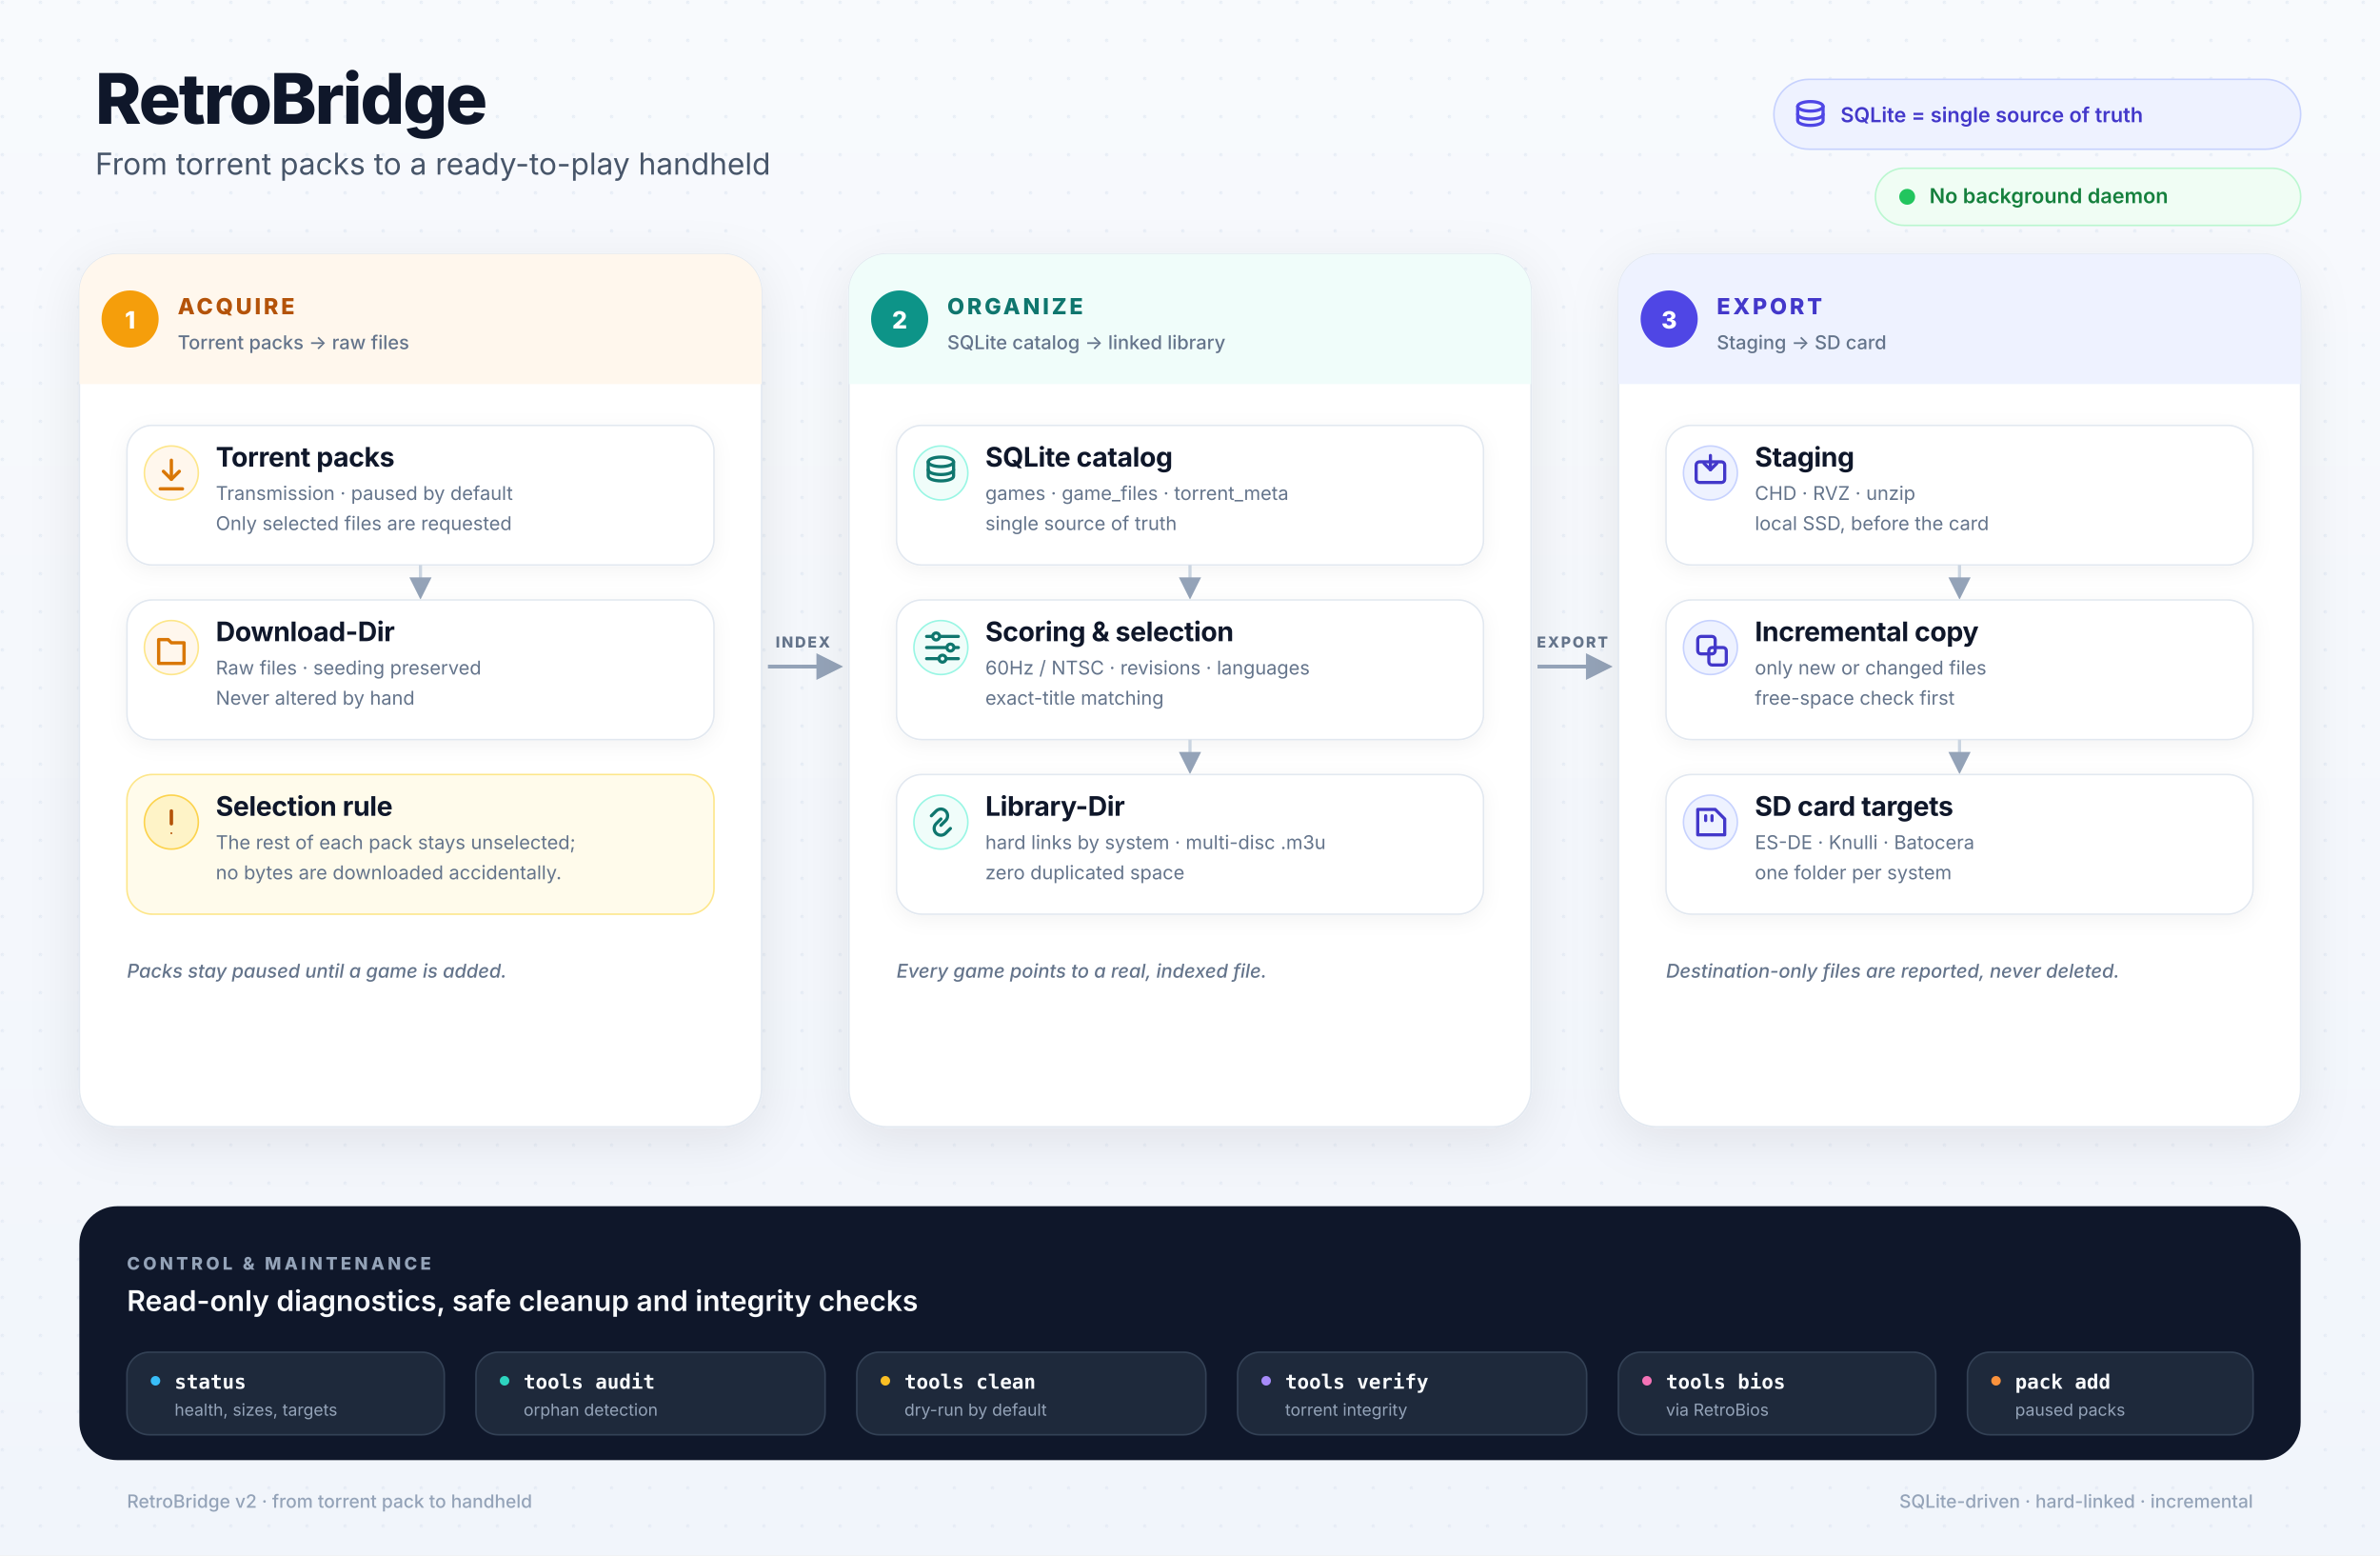
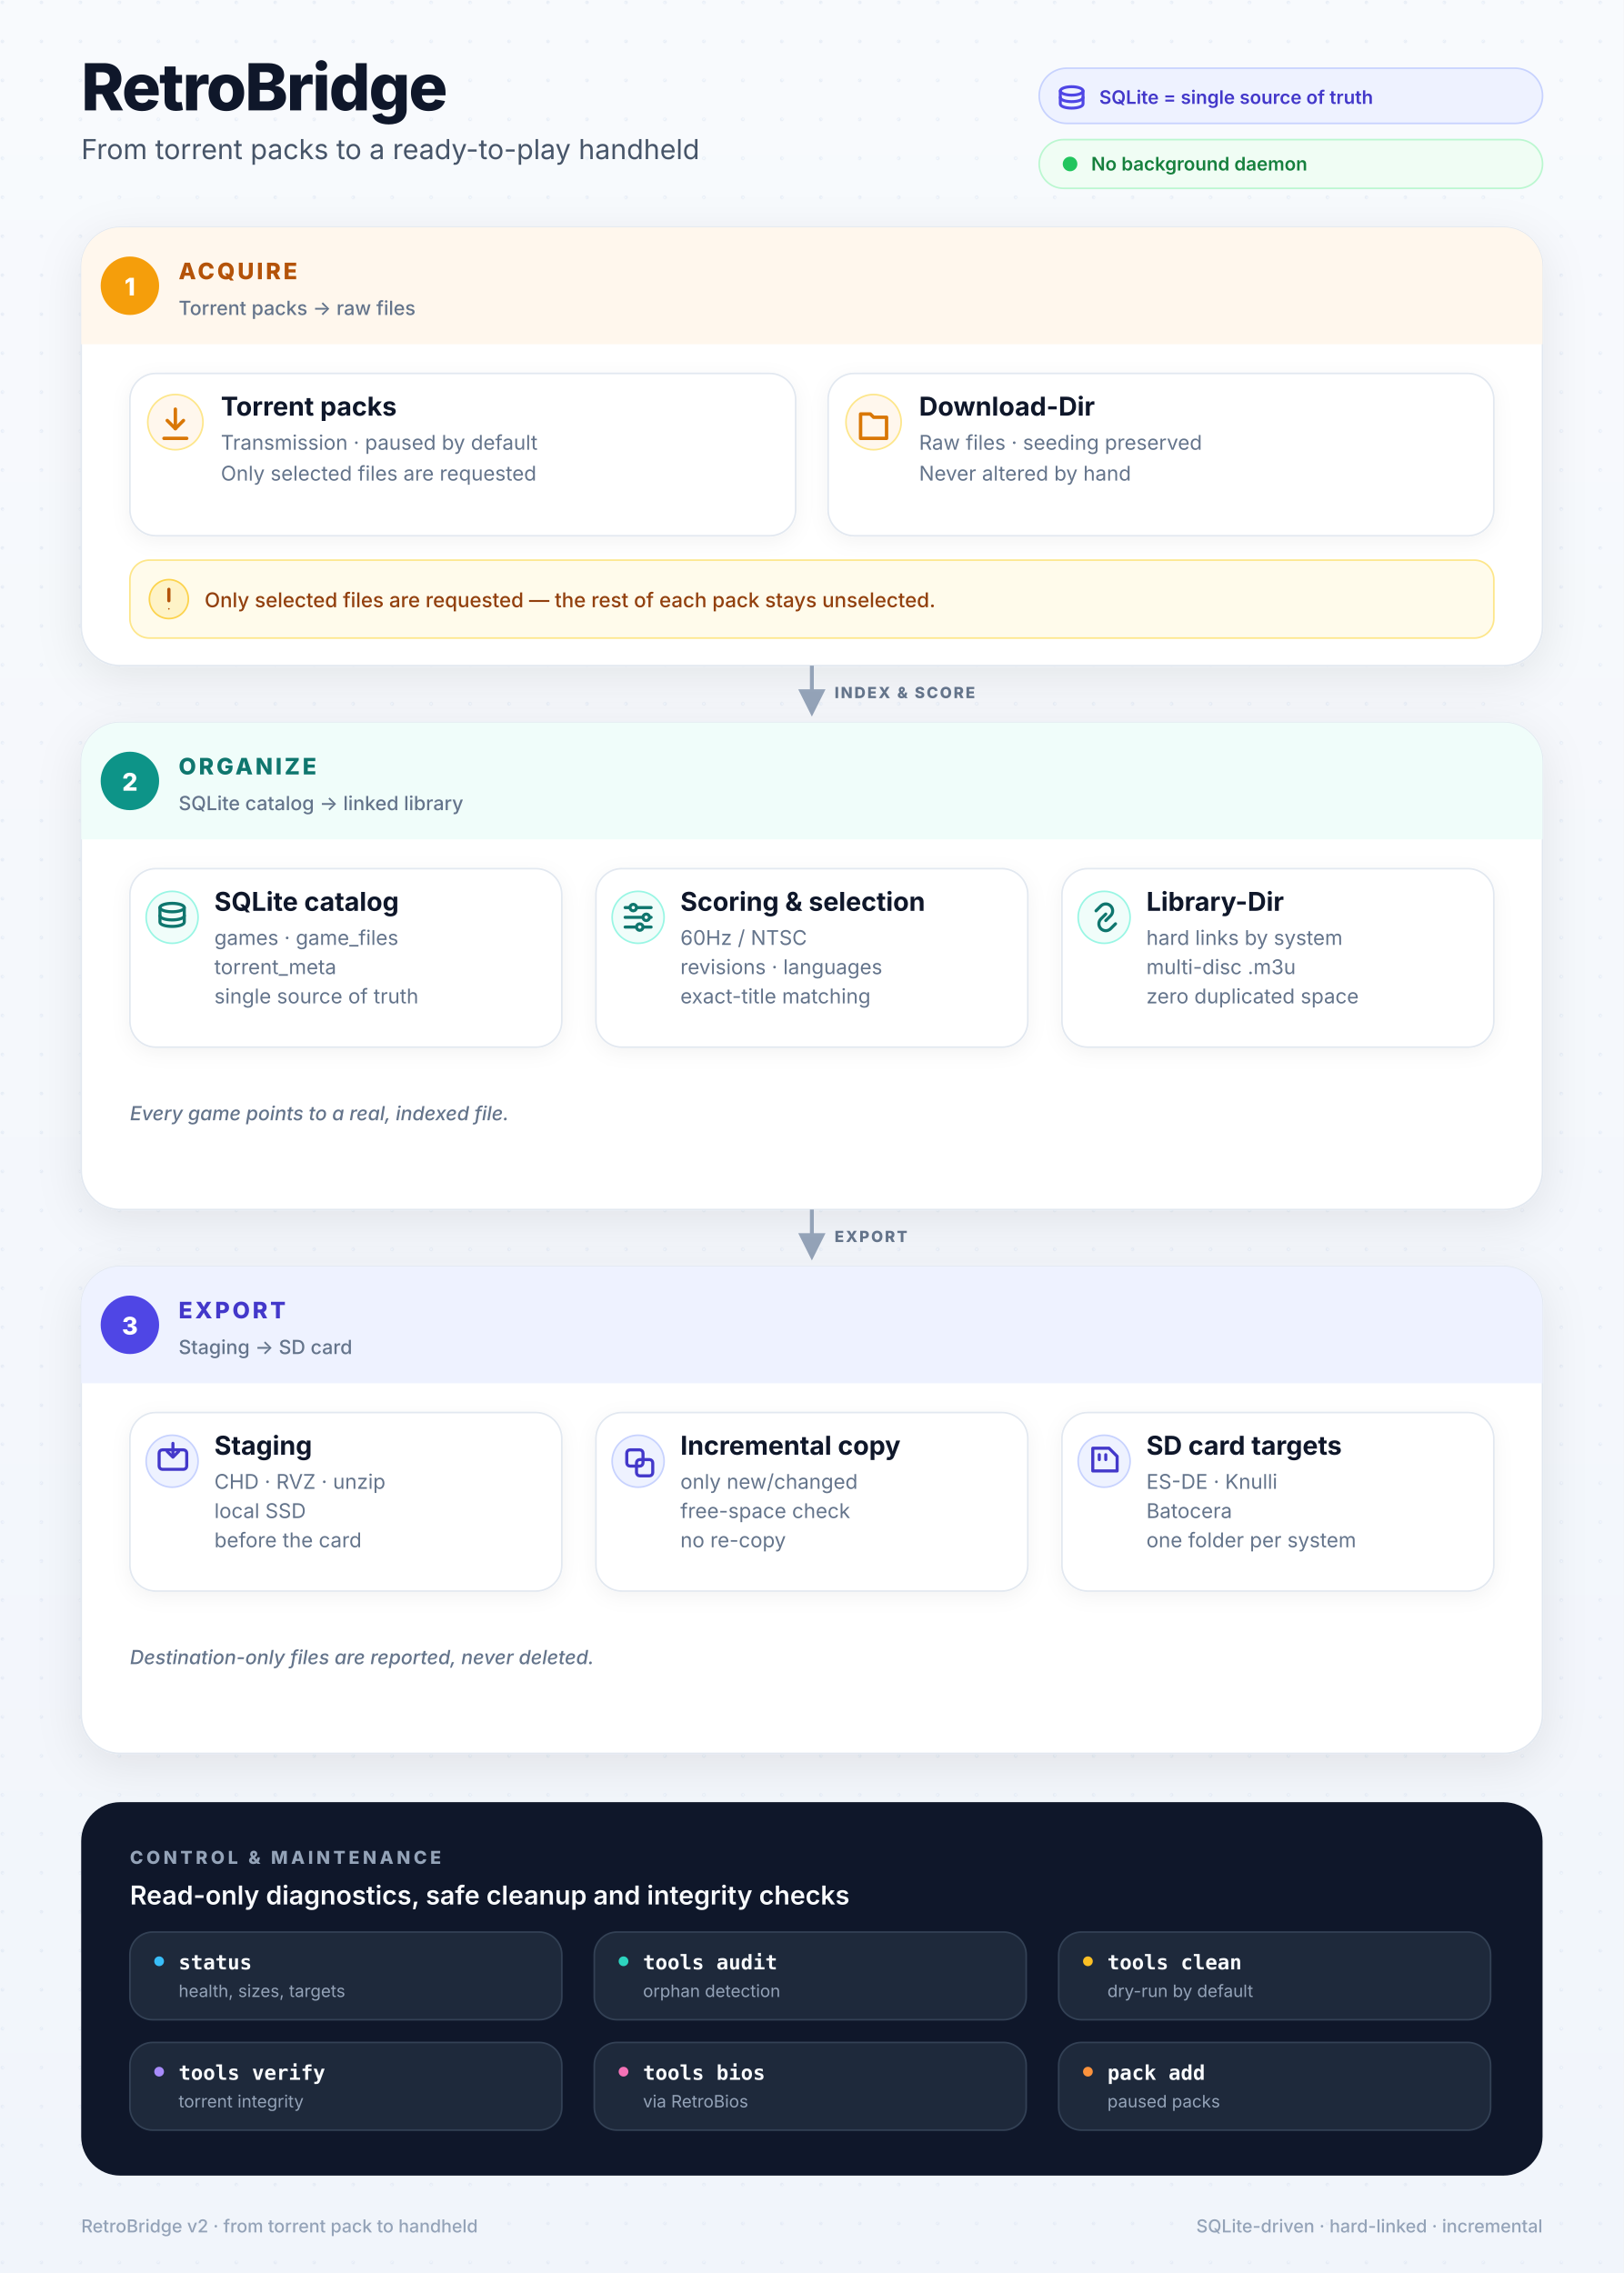
- <svg xmlns="http://www.w3.org/2000/svg" width="1500" height="980" viewBox="0 0 1500 980" role="img" aria-labelledby="title desc">
+ <svg xmlns="http://www.w3.org/2000/svg" width="1000" height="1400" viewBox="0 0 1000 1400" role="img" aria-labelledby="title desc">
  <defs>
    <linearGradient id="bg" x1="0" y1="0" x2="0" y2="1">
      <stop offset="0" stop-color="#F8FAFD" />
      <stop offset="1" stop-color="#F1F5FB" />
    </linearGradient>
    <pattern id="dots" width="24" height="24" patternUnits="userSpaceOnUse">
      <circle cx="1.5" cy="1.5" r="1.1" fill="#DCE4F0" />
    </pattern>
    <filter id="shadow" x="-20%" y="-20%" width="140%" height="140%">
-       <feDropShadow dx="0" dy="8" stdDeviation="16" flood-color="#0F172A" flood-opacity="0.08" />
+       <feDropShadow dx="0" dy="7" stdDeviation="14" flood-color="#0F172A" flood-opacity="0.08" />
    </filter>
    <filter id="softShadow" x="-20%" y="-20%" width="140%" height="140%">
      <feDropShadow dx="0" dy="3" stdDeviation="6" flood-color="#0F172A" flood-opacity="0.05" />
    </filter>
    <marker id="arrow" viewBox="0 0 10 10" refX="8" refY="5" markerWidth="7" markerHeight="7" orient="auto-start-reverse">
      <path d="M 0 0 L 10 5 L 0 10 z" fill="#94A3B8" />
    </marker>
-     <marker id="arrowTeal" viewBox="0 0 10 10" refX="8" refY="5" markerWidth="7" markerHeight="7" orient="auto-start-reverse">
-       <path d="M 0 0 L 10 5 L 0 10 z" fill="#0D9488" />
-     </marker>
    <clipPath id="clip1">
-       <rect x="50" y="160" width="430" height="550" rx="24" />
+       <rect x="50" y="140" width="900" height="270" rx="24" />
    </clipPath>
    <clipPath id="clip2">
-       <rect x="535" y="160" width="430" height="550" rx="24" />
+       <rect x="50" y="445" width="900" height="300" rx="24" />
    </clipPath>
    <clipPath id="clip3">
-       <rect x="1020" y="160" width="430" height="550" rx="24" />
+       <rect x="50" y="780" width="900" height="300" rx="24" />
    </clipPath>
    <style>
      text { font-family: Inter, 'Segoe UI', system-ui, -apple-system, 'DejaVu Sans', sans-serif; }
-       .title { font-size: 44px; font-weight: 800; fill: #0F172A; letter-spacing: -1.2px; }
-       .subtitle { font-size: 19px; font-weight: 400; fill: #475569; }
-       .badge { font-size: 13px; font-weight: 600; }
-       .panel-title { font-size: 14px; font-weight: 800; letter-spacing: 1.7px; }
+       .title { font-size: 40px; font-weight: 800; fill: #0F172A; letter-spacing: -1px; }
+       .subtitle { font-size: 17px; font-weight: 400; fill: #475569; }
+       .badge { font-size: 11.5px; font-weight: 600; }
+       .panel-title { font-size: 14px; font-weight: 800; letter-spacing: 1.6px; }
      .panel-sub { font-size: 12px; font-weight: 500; fill: #64748B; }
-       .box-title { font-size: 17px; font-weight: 700; fill: #0F172A; letter-spacing: -0.2px; }
-       .box-text { font-size: 12px; font-weight: 400; fill: #64748B; }
+       .box-title { font-size: 16px; font-weight: 700; fill: #0F172A; }
+       .box-text { font-size: 12.5px; font-weight: 400; fill: #64748B; }
      .mono { font-family: ui-monospace, SFMono-Regular, Menlo, Consolas, 'DejaVu Sans Mono', monospace; }
      .arrow-label { font-size: 9.5px; font-weight: 800; letter-spacing: 1.1px; fill: #64748B; }
      .note { font-size: 12px; font-weight: 500; fill: #64748B; font-style: italic; }
      .bar-kicker { font-size: 11px; font-weight: 800; letter-spacing: 2px; fill: #94A3B8; }
-       .bar-title { font-size: 18px; font-weight: 600; fill: #F8FAFC; }
+       .bar-title { font-size: 16px; font-weight: 600; fill: #F8FAFC; }
      .tool-cmd { font-size: 12.5px; font-weight: 700; fill: #F8FAFC; }
      .tool-desc { font-size: 10.5px; font-weight: 400; fill: #94A3B8; }
-       .footer { font-size: 11.5px; font-weight: 500; fill: #94A3B8; }
+       .footer { font-size: 11px; font-weight: 500; fill: #94A3B8; }
    </style>
  </defs>
-   <rect width="1500" height="980" fill="url(#bg)" />
-   <rect width="1500" height="980" fill="url(#dots)" opacity="0.55" />
-   <text x="60" y="78" class="title">RetroBridge</text>
-   <text x="60" y="110" class="subtitle">From torrent packs to a ready-to-play handheld</text>
-   <rect x="1118" y="50" width="332" height="44" rx="22" fill="#EEF2FF" stroke="#C7D2FE" />
-   <g stroke="#4F46E5" stroke-width="2" fill="none" stroke-linecap="round" stroke-linejoin="round">
-     <ellipse cx="1141" cy="67" rx="8" ry="3" />
-     <path d="M1133 67v9c0 1.7 3.6 3 8 3s8-1.3 8-3v-9" />
-     <path d="M1133 72c0 1.7 3.6 3 8 3s8-1.3 8-3" />
-   </g>
-   <text x="1160" y="77" class="badge" fill="#4338CA">SQLite = single source of truth</text>
-   <rect x="1182" y="106" width="268" height="36" rx="18" fill="#F0FDF4" stroke="#BBF7D0" />
-   <circle cx="1202" cy="124" r="5" fill="#22C55E" />
-   <text x="1216" y="128" class="badge" fill="#15803D">No background daemon</text>
+   <rect width="1000" height="1400" fill="url(#bg)" />
+   <rect width="1000" height="1400" fill="url(#dots)" opacity="0.55" />
+   <text x="50" y="68" class="title">RetroBridge</text>
+   <text x="50" y="98" class="subtitle">From torrent packs to a ready-to-play handheld</text>
+   <rect x="640" y="42" width="310" height="34" rx="17" fill="#EEF2FF" stroke="#C7D2FE" />
+   <g stroke="#4F46E5" stroke-width="1.8" fill="none" stroke-linecap="round" stroke-linejoin="round">
+     <ellipse cx="660" cy="56" rx="7" ry="2.6" />
+     <path d="M653 56v8c0 1.5 3.1 2.6 7 2.6s7-1.1 7-2.6v-8" />
+     <path d="M653 60c0 1.5 3.1 2.6 7 2.6s7-1.1 7-2.6" />
+   </g>
+   <text x="677" y="64" class="badge" fill="#4338CA">SQLite = single source of truth</text>
+   <rect x="640" y="86" width="310" height="30" rx="15" fill="#F0FDF4" stroke="#BBF7D0" />
+   <circle cx="659" cy="101" r="4.5" fill="#22C55E" />
+   <text x="672" y="105" class="badge" fill="#15803D">No background daemon</text>
  <g filter="url(#shadow)">
-     <rect x="50" y="160" width="430" height="550" rx="24" fill="#FFFFFF" stroke="#E2E8F0" />
+     <rect x="50" y="140" width="900" height="270" rx="24" fill="#FFFFFF" stroke="#E2E8F0" />
  </g>
  <g clip-path="url(#clip1)">
-     <rect x="50" y="160" width="430" height="82" fill="#FFF7ED" />
-   </g>
-   <circle cx="82" cy="201" r="18" fill="#F59E0B" />
-   <text x="82" y="207" text-anchor="middle" font-size="15" font-weight="800" fill="#FFFFFF">1</text>
-   <text x="112" y="198" class="panel-title" fill="#B45309">ACQUIRE</text>
-   <text x="112" y="220" class="panel-sub">Torrent packs → raw files</text>
-   <g filter="url(#softShadow)">
-     <rect x="80" y="268" width="370" height="88" rx="16" fill="#FFFFFF" stroke="#E2E8F0" />
-   </g>
-   <circle cx="108" cy="298" r="17" fill="#FFF7ED" stroke="#FDE68A" />
+     <rect x="50" y="140" width="900" height="72" fill="#FFF7ED" />
+   </g>
+   <circle cx="80" cy="176" r="18" fill="#F59E0B" />
+   <text x="80" y="182" text-anchor="middle" font-size="15" font-weight="800" fill="#FFFFFF">1</text>
+   <text x="110" y="172" class="panel-title" fill="#B45309">ACQUIRE</text>
+   <text x="110" y="194" class="panel-sub">Torrent packs → raw files</text>
+   <g filter="url(#softShadow)">
+     <rect x="80" y="230" width="410" height="100" rx="16" fill="#FFFFFF" stroke="#E2E8F0" />
+   </g>
+   <circle cx="108" cy="260" r="17" fill="#FFF7ED" stroke="#FDE68A" />
  <g stroke="#D97706" stroke-width="2.1" fill="none" stroke-linecap="round" stroke-linejoin="round">
-     <path d="M108 290v12" />
-     <path d="M103 297l5 5 5-5" />
-     <path d="M101 308h14" />
-   </g>
-   <text x="136" y="294" class="box-title">Torrent packs</text>
-   <text x="136" y="315" class="box-text">Transmission · paused by default</text>
-   <text x="136" y="334" class="box-text">Only selected files are requested</text>
-   <path d="M265 356 L265 375" stroke="#CBD5E1" stroke-width="2" marker-end="url(#arrow)" />
-   <g filter="url(#softShadow)">
-     <rect x="80" y="378" width="370" height="88" rx="16" fill="#FFFFFF" stroke="#E2E8F0" />
-   </g>
-   <circle cx="108" cy="408" r="17" fill="#FFF7ED" stroke="#FDE68A" />
+     <path d="M108 252v12" />
+     <path d="M103 259l5 5 5-5" />
+     <path d="M101 270h14" />
+   </g>
+   <text x="136" y="256" class="box-title">Torrent packs</text>
+   <text x="136" y="277" class="box-text">Transmission · paused by default</text>
+   <text x="136" y="296" class="box-text">Only selected files are requested</text>
+   <g filter="url(#softShadow)">
+     <rect x="510" y="230" width="410" height="100" rx="16" fill="#FFFFFF" stroke="#E2E8F0" />
+   </g>
+   <circle cx="538" cy="260" r="17" fill="#FFF7ED" stroke="#FDE68A" />
  <g stroke="#D97706" stroke-width="2.1" fill="none" stroke-linecap="round" stroke-linejoin="round">
-     <path d="M100 403h6l2 2h8v13h-16z" />
-   </g>
-   <text x="136" y="404" class="box-title">Download-Dir</text>
-   <text x="136" y="425" class="box-text">Raw files · seeding preserved</text>
-   <text x="136" y="444" class="box-text">Never altered by hand</text>
-   <rect x="80" y="488" width="370" height="88" rx="16" fill="#FFFBEB" stroke="#FDE68A" />
-   <circle cx="108" cy="518" r="17" fill="#FEF3C7" stroke="#FCD34D" />
-   <g stroke="#B45309" stroke-width="2.2" fill="none" stroke-linecap="round">
-     <path d="M108 511v8" />
-     <circle cx="108" cy="525" r="0.6" fill="#B45309" stroke="none" />
-   </g>
-   <text x="136" y="514" class="box-title" fill="#92400E">Selection rule</text>
-   <text x="136" y="535" class="box-text" fill="#92400E">The rest of each pack stays unselected;</text>
-   <text x="136" y="554" class="box-text" fill="#92400E">no bytes are downloaded accidentally.</text>
-   <text x="80" y="616" class="note">Packs stay paused until a game is added.</text>
-   <path d="M484 420 L528 420" stroke="#94A3B8" stroke-width="2.4" marker-end="url(#arrow)" />
-   <text x="506" y="408" text-anchor="middle" class="arrow-label">INDEX</text>
+     <path d="M530 255h6l2 2h8v13h-16z" />
+   </g>
+   <text x="566" y="256" class="box-title">Download-Dir</text>
+   <text x="566" y="277" class="box-text">Raw files · seeding preserved</text>
+   <text x="566" y="296" class="box-text">Never altered by hand</text>
+   <rect x="80" y="345" width="840" height="48" rx="12" fill="#FFFBEB" stroke="#FDE68A" />
+   <circle cx="104" cy="369" r="12" fill="#FEF3C7" stroke="#FCD34D" />
+   <g stroke="#B45309" stroke-width="2" fill="none" stroke-linecap="round">
+     <path d="M104 363v7" />
+     <circle cx="104" cy="375" r="0.5" fill="#B45309" stroke="none" />
+   </g>
+   <text x="126" y="374" font-size="12.5" font-weight="500" fill="#92400E">Only selected files are requested — the rest of each pack stays unselected.</text>
+   <path d="M500 410 L500 438" stroke="#94A3B8" stroke-width="2.4" marker-end="url(#arrow)" />
+   <text x="514" y="430" class="arrow-label">INDEX &amp; SCORE</text>
  <g filter="url(#shadow)">
-     <rect x="535" y="160" width="430" height="550" rx="24" fill="#FFFFFF" stroke="#E2E8F0" />
+     <rect x="50" y="445" width="900" height="300" rx="24" fill="#FFFFFF" stroke="#E2E8F0" />
  </g>
  <g clip-path="url(#clip2)">
-     <rect x="535" y="160" width="430" height="82" fill="#F0FDFA" />
-   </g>
-   <circle cx="567" cy="201" r="18" fill="#0D9488" />
-   <text x="567" y="207" text-anchor="middle" font-size="15" font-weight="800" fill="#FFFFFF">2</text>
-   <text x="597" y="198" class="panel-title" fill="#0F766E">ORGANIZE</text>
-   <text x="597" y="220" class="panel-sub">SQLite catalog → linked library</text>
-   <g filter="url(#softShadow)">
-     <rect x="565" y="268" width="370" height="88" rx="16" fill="#FFFFFF" stroke="#E2E8F0" />
-   </g>
-   <circle cx="593" cy="298" r="17" fill="#F0FDFA" stroke="#99F6E4" />
-   <g stroke="#0F766E" stroke-width="2" fill="none" stroke-linecap="round" stroke-linejoin="round">
-     <ellipse cx="593" cy="291" rx="8" ry="3" />
-     <path d="M585 291v9c0 1.7 3.6 3 8 3s8-1.3 8-3v-9" />
-     <path d="M585 296c0 1.7 3.6 3 8 3s8-1.3 8-3" />
-   </g>
-   <text x="621" y="294" class="box-title">SQLite catalog</text>
-   <text x="621" y="315" class="box-text">games · game_files · torrent_meta</text>
-   <text x="621" y="334" class="box-text">single source of truth</text>
-   <path d="M750 356 L750 375" stroke="#CBD5E1" stroke-width="2" marker-end="url(#arrow)" />
-   <g filter="url(#softShadow)">
-     <rect x="565" y="378" width="370" height="88" rx="16" fill="#FFFFFF" stroke="#E2E8F0" />
-   </g>
-   <circle cx="593" cy="408" r="17" fill="#F0FDFA" stroke="#99F6E4" />
-   <g stroke="#0F766E" stroke-width="2" fill="none" stroke-linecap="round">
-     <path d="M584 401h20M584 408h20M584 415h20" />
-     <circle cx="590" cy="401" r="2.2" fill="#F0FDFA" />
-     <circle cx="599" cy="408" r="2.2" fill="#F0FDFA" />
-     <circle cx="594" cy="415" r="2.2" fill="#F0FDFA" />
-   </g>
-   <text x="621" y="404" class="box-title">Scoring &amp; selection</text>
-   <text x="621" y="425" class="box-text">60Hz / NTSC · revisions · languages</text>
-   <text x="621" y="444" class="box-text">exact-title matching</text>
-   <path d="M750 466 L750 485" stroke="#CBD5E1" stroke-width="2" marker-end="url(#arrow)" />
-   <g filter="url(#softShadow)">
-     <rect x="565" y="488" width="370" height="88" rx="16" fill="#FFFFFF" stroke="#E2E8F0" />
-   </g>
-   <circle cx="593" cy="518" r="17" fill="#F0FDFA" stroke="#99F6E4" />
-   <g stroke="#0F766E" stroke-width="2" fill="none" stroke-linecap="round" stroke-linejoin="round">
-     <path d="M587 514l3-3a4 4 0 0 1 6 6l-3 3" />
-     <path d="M599 522l-3 3a4 4 0 0 1-6-6l3-3" />
-   </g>
-   <text x="621" y="514" class="box-title">Library-Dir</text>
-   <text x="621" y="535" class="box-text">hard links by system · multi-disc .m3u</text>
-   <text x="621" y="554" class="box-text">zero duplicated space</text>
-   <text x="565" y="616" class="note">Every game points to a real, indexed file.</text>
-   <path d="M969 420 L1013 420" stroke="#94A3B8" stroke-width="2.4" marker-end="url(#arrow)" />
-   <text x="991" y="408" text-anchor="middle" class="arrow-label">EXPORT</text>
+     <rect x="50" y="445" width="900" height="72" fill="#F0FDFA" />
+   </g>
+   <circle cx="80" cy="481" r="18" fill="#0D9488" />
+   <text x="80" y="487" text-anchor="middle" font-size="15" font-weight="800" fill="#FFFFFF">2</text>
+   <text x="110" y="477" class="panel-title" fill="#0F766E">ORGANIZE</text>
+   <text x="110" y="499" class="panel-sub">SQLite catalog → linked library</text>
+   <g filter="url(#softShadow)">
+     <rect x="80" y="535" width="266" height="110" rx="16" fill="#FFFFFF" stroke="#E2E8F0" />
+   </g>
+   <circle cx="106" cy="565" r="16" fill="#F0FDFA" stroke="#99F6E4" />
+   <g stroke="#0F766E" stroke-width="1.9" fill="none" stroke-linecap="round" stroke-linejoin="round">
+     <ellipse cx="106" cy="559" rx="7.5" ry="2.6" />
+     <path d="M98.5 559v9c0 1.5 3.4 2.6 7.5 2.6s7.5-1.1 7.5-2.6v-9" />
+     <path d="M98.5 564c0 1.5 3.4 2.6 7.5 2.6s7.5-1.1 7.5-2.6" />
+   </g>
+   <text x="132" y="561" class="box-title">SQLite catalog</text>
+   <text x="132" y="582" class="box-text">games · game_files</text>
+   <text x="132" y="600" class="box-text">torrent_meta</text>
+   <text x="132" y="618" class="box-text">single source of truth</text>
+   <g filter="url(#softShadow)">
+     <rect x="367" y="535" width="266" height="110" rx="16" fill="#FFFFFF" stroke="#E2E8F0" />
+   </g>
+   <circle cx="393" cy="565" r="16" fill="#F0FDFA" stroke="#99F6E4" />
+   <g stroke="#0F766E" stroke-width="1.9" fill="none" stroke-linecap="round">
+     <path d="M385 559h16M385 565h16M385 571h16" />
+     <circle cx="390" cy="559" r="2" fill="#F0FDFA" />
+     <circle cx="398" cy="565" r="2" fill="#F0FDFA" />
+     <circle cx="394" cy="571" r="2" fill="#F0FDFA" />
+   </g>
+   <text x="419" y="561" class="box-title">Scoring &amp; selection</text>
+   <text x="419" y="582" class="box-text">60Hz / NTSC</text>
+   <text x="419" y="600" class="box-text">revisions · languages</text>
+   <text x="419" y="618" class="box-text">exact-title matching</text>
+   <g filter="url(#softShadow)">
+     <rect x="654" y="535" width="266" height="110" rx="16" fill="#FFFFFF" stroke="#E2E8F0" />
+   </g>
+   <circle cx="680" cy="565" r="16" fill="#F0FDFA" stroke="#99F6E4" />
+   <g stroke="#0F766E" stroke-width="1.9" fill="none" stroke-linecap="round" stroke-linejoin="round">
+     <path d="M675 561l3-3a4 4 0 0 1 6 6l-3 3" />
+     <path d="M687 569l-3 3a4 4 0 0 1-6-6l3-3" />
+   </g>
+   <text x="706" y="561" class="box-title">Library-Dir</text>
+   <text x="706" y="582" class="box-text">hard links by system</text>
+   <text x="706" y="600" class="box-text">multi-disc .m3u</text>
+   <text x="706" y="618" class="box-text">zero duplicated space</text>
+   <text x="80" y="690" class="note">Every game points to a real, indexed file.</text>
+   <path d="M500 745 L500 773" stroke="#94A3B8" stroke-width="2.4" marker-end="url(#arrow)" />
+   <text x="514" y="765" class="arrow-label">EXPORT</text>
  <g filter="url(#shadow)">
-     <rect x="1020" y="160" width="430" height="550" rx="24" fill="#FFFFFF" stroke="#E2E8F0" />
+     <rect x="50" y="780" width="900" height="300" rx="24" fill="#FFFFFF" stroke="#E2E8F0" />
  </g>
  <g clip-path="url(#clip3)">
-     <rect x="1020" y="160" width="430" height="82" fill="#EEF2FF" />
-   </g>
-   <circle cx="1052" cy="201" r="18" fill="#4F46E5" />
-   <text x="1052" y="207" text-anchor="middle" font-size="15" font-weight="800" fill="#FFFFFF">3</text>
-   <text x="1082" y="198" class="panel-title" fill="#4338CA">EXPORT</text>
-   <text x="1082" y="220" class="panel-sub">Staging → SD card</text>
-   <g filter="url(#softShadow)">
-     <rect x="1050" y="268" width="370" height="88" rx="16" fill="#FFFFFF" stroke="#E2E8F0" />
-   </g>
-   <circle cx="1078" cy="298" r="17" fill="#EEF2FF" stroke="#C7D2FE" />
-   <g stroke="#4338CA" stroke-width="2" fill="none" stroke-linecap="round" stroke-linejoin="round">
-     <rect x="1069" y="291" width="18" height="13" rx="2" />
-     <path d="M1078 287v9" />
-     <path d="M1074 292l4 4 4-4" />
-   </g>
-   <text x="1106" y="294" class="box-title">Staging</text>
-   <text x="1106" y="315" class="box-text">CHD · RVZ · unzip</text>
-   <text x="1106" y="334" class="box-text">local SSD, before the card</text>
-   <path d="M1235 356 L1235 375" stroke="#CBD5E1" stroke-width="2" marker-end="url(#arrow)" />
-   <g filter="url(#softShadow)">
-     <rect x="1050" y="378" width="370" height="88" rx="16" fill="#FFFFFF" stroke="#E2E8F0" />
-   </g>
-   <circle cx="1078" cy="408" r="17" fill="#EEF2FF" stroke="#C7D2FE" />
-   <g stroke="#4338CA" stroke-width="2" fill="none" stroke-linecap="round" stroke-linejoin="round">
-     <rect x="1070" y="401" width="11" height="11" rx="2" />
-     <rect x="1077" y="408" width="11" height="11" rx="2" />
-   </g>
-   <text x="1106" y="404" class="box-title">Incremental copy</text>
-   <text x="1106" y="425" class="box-text">only new or changed files</text>
-   <text x="1106" y="444" class="box-text">free-space check first</text>
-   <path d="M1235 466 L1235 485" stroke="#CBD5E1" stroke-width="2" marker-end="url(#arrow)" />
-   <g filter="url(#softShadow)">
-     <rect x="1050" y="488" width="370" height="88" rx="16" fill="#FFFFFF" stroke="#E2E8F0" />
-   </g>
-   <circle cx="1078" cy="518" r="17" fill="#EEF2FF" stroke="#C7D2FE" />
-   <g stroke="#4338CA" stroke-width="2" fill="none" stroke-linecap="round" stroke-linejoin="round">
-     <path d="M1070 510h11l6 6v10h-17z" />
-     <path d="M1075 514v3M1079 514v3" />
-   </g>
-   <text x="1106" y="514" class="box-title">SD card targets</text>
-   <text x="1106" y="535" class="box-text">ES-DE · Knulli · Batocera</text>
-   <text x="1106" y="554" class="box-text">one folder per system</text>
-   <text x="1050" y="616" class="note">Destination-only files are reported, never deleted.</text>
-   <rect x="50" y="760" width="1400" height="160" rx="24" fill="#0F172A" />
-   <text x="80" y="800" class="bar-kicker">CONTROL &amp; MAINTENANCE</text>
-   <text x="80" y="826" class="bar-title">Read-only diagnostics, safe cleanup and integrity checks</text>
-   <g>
-     <rect x="80" y="852" width="200" height="52" rx="14" fill="#1E293B" stroke="#334155" />
-     <circle cx="98" cy="870" r="3" fill="#38BDF8" />
-     <text x="110" y="875" class="tool-cmd mono">status</text>
-     <text x="110" y="892" class="tool-desc">health, sizes, targets</text>
-   </g>
-   <g>
-     <rect x="300" y="852" width="220" height="52" rx="14" fill="#1E293B" stroke="#334155" />
-     <circle cx="318" cy="870" r="3" fill="#2DD4BF" />
-     <text x="330" y="875" class="tool-cmd mono">tools audit</text>
-     <text x="330" y="892" class="tool-desc">orphan detection</text>
-   </g>
-   <g>
-     <rect x="540" y="852" width="220" height="52" rx="14" fill="#1E293B" stroke="#334155" />
-     <circle cx="558" cy="870" r="3" fill="#FBBF24" />
-     <text x="570" y="875" class="tool-cmd mono">tools clean</text>
-     <text x="570" y="892" class="tool-desc">dry-run by default</text>
-   </g>
-   <g>
-     <rect x="780" y="852" width="220" height="52" rx="14" fill="#1E293B" stroke="#334155" />
-     <circle cx="798" cy="870" r="3" fill="#A78BFA" />
-     <text x="810" y="875" class="tool-cmd mono">tools verify</text>
-     <text x="810" y="892" class="tool-desc">torrent integrity</text>
-   </g>
-   <g>
-     <rect x="1020" y="852" width="200" height="52" rx="14" fill="#1E293B" stroke="#334155" />
-     <circle cx="1038" cy="870" r="3" fill="#F472B6" />
-     <text x="1050" y="875" class="tool-cmd mono">tools bios</text>
-     <text x="1050" y="892" class="tool-desc">via RetroBios</text>
-   </g>
-   <g>
-     <rect x="1240" y="852" width="180" height="52" rx="14" fill="#1E293B" stroke="#334155" />
-     <circle cx="1258" cy="870" r="3" fill="#FB923C" />
-     <text x="1270" y="875" class="tool-cmd mono">pack add</text>
-     <text x="1270" y="892" class="tool-desc">paused packs</text>
-   </g>
-   <text x="80" y="950" class="footer">RetroBridge v2 · from torrent pack to handheld</text>
-   <text x="1420" y="950" text-anchor="end" class="footer">SQLite-driven · hard-linked · incremental</text>
+     <rect x="50" y="780" width="900" height="72" fill="#EEF2FF" />
+   </g>
+   <circle cx="80" cy="816" r="18" fill="#4F46E5" />
+   <text x="80" y="822" text-anchor="middle" font-size="15" font-weight="800" fill="#FFFFFF">3</text>
+   <text x="110" y="812" class="panel-title" fill="#4338CA">EXPORT</text>
+   <text x="110" y="834" class="panel-sub">Staging → SD card</text>
+   <g filter="url(#softShadow)">
+     <rect x="80" y="870" width="266" height="110" rx="16" fill="#FFFFFF" stroke="#E2E8F0" />
+   </g>
+   <circle cx="106" cy="900" r="16" fill="#EEF2FF" stroke="#C7D2FE" />
+   <g stroke="#4338CA" stroke-width="1.9" fill="none" stroke-linecap="round" stroke-linejoin="round">
+     <rect x="98" y="893" width="17" height="12" rx="2" />
+     <path d="M106.5 889v8" />
+     <path d="M103 894l3.5 3.5 3.5-3.5" />
+   </g>
+   <text x="132" y="896" class="box-title">Staging</text>
+   <text x="132" y="917" class="box-text">CHD · RVZ · unzip</text>
+   <text x="132" y="935" class="box-text">local SSD</text>
+   <text x="132" y="953" class="box-text">before the card</text>
+   <g filter="url(#softShadow)">
+     <rect x="367" y="870" width="266" height="110" rx="16" fill="#FFFFFF" stroke="#E2E8F0" />
+   </g>
+   <circle cx="393" cy="900" r="16" fill="#EEF2FF" stroke="#C7D2FE" />
+   <g stroke="#4338CA" stroke-width="1.9" fill="none" stroke-linecap="round" stroke-linejoin="round">
+     <rect x="386" y="893" width="10" height="10" rx="2" />
+     <rect x="392" y="899" width="10" height="10" rx="2" />
+   </g>
+   <text x="419" y="896" class="box-title">Incremental copy</text>
+   <text x="419" y="917" class="box-text">only new/changed</text>
+   <text x="419" y="935" class="box-text">free-space check</text>
+   <text x="419" y="953" class="box-text">no re-copy</text>
+   <g filter="url(#softShadow)">
+     <rect x="654" y="870" width="266" height="110" rx="16" fill="#FFFFFF" stroke="#E2E8F0" />
+   </g>
+   <circle cx="680" cy="900" r="16" fill="#EEF2FF" stroke="#C7D2FE" />
+   <g stroke="#4338CA" stroke-width="1.9" fill="none" stroke-linecap="round" stroke-linejoin="round">
+     <path d="M673 892h10l5 5v9h-15z" />
+     <path d="M677 896v3M681 896v3" />
+   </g>
+   <text x="706" y="896" class="box-title">SD card targets</text>
+   <text x="706" y="917" class="box-text">ES-DE · Knulli</text>
+   <text x="706" y="935" class="box-text">Batocera</text>
+   <text x="706" y="953" class="box-text">one folder per system</text>
+   <text x="80" y="1025" class="note">Destination-only files are reported, never deleted.</text>
+   <rect x="50" y="1110" width="900" height="230" rx="24" fill="#0F172A" />
+   <text x="80" y="1148" class="bar-kicker">CONTROL &amp; MAINTENANCE</text>
+   <text x="80" y="1173" class="bar-title">Read-only diagnostics, safe cleanup and integrity checks</text>
+   <g>
+     <rect x="80" y="1190" width="266" height="54" rx="14" fill="#1E293B" stroke="#334155" />
+     <circle cx="98" cy="1208" r="3" fill="#38BDF8" />
+     <text x="110" y="1213" class="tool-cmd mono">status</text>
+     <text x="110" y="1230" class="tool-desc">health, sizes, targets</text>
+   </g>
+   <g>
+     <rect x="366" y="1190" width="266" height="54" rx="14" fill="#1E293B" stroke="#334155" />
+     <circle cx="384" cy="1208" r="3" fill="#2DD4BF" />
+     <text x="396" y="1213" class="tool-cmd mono">tools audit</text>
+     <text x="396" y="1230" class="tool-desc">orphan detection</text>
+   </g>
+   <g>
+     <rect x="652" y="1190" width="266" height="54" rx="14" fill="#1E293B" stroke="#334155" />
+     <circle cx="670" cy="1208" r="3" fill="#FBBF24" />
+     <text x="682" y="1213" class="tool-cmd mono">tools clean</text>
+     <text x="682" y="1230" class="tool-desc">dry-run by default</text>
+   </g>
+   <g>
+     <rect x="80" y="1258" width="266" height="54" rx="14" fill="#1E293B" stroke="#334155" />
+     <circle cx="98" cy="1276" r="3" fill="#A78BFA" />
+     <text x="110" y="1281" class="tool-cmd mono">tools verify</text>
+     <text x="110" y="1298" class="tool-desc">torrent integrity</text>
+   </g>
+   <g>
+     <rect x="366" y="1258" width="266" height="54" rx="14" fill="#1E293B" stroke="#334155" />
+     <circle cx="384" cy="1276" r="3" fill="#F472B6" />
+     <text x="396" y="1281" class="tool-cmd mono">tools bios</text>
+     <text x="396" y="1298" class="tool-desc">via RetroBios</text>
+   </g>
+   <g>
+     <rect x="652" y="1258" width="266" height="54" rx="14" fill="#1E293B" stroke="#334155" />
+     <circle cx="670" cy="1276" r="3" fill="#FB923C" />
+     <text x="682" y="1281" class="tool-cmd mono">pack add</text>
+     <text x="682" y="1298" class="tool-desc">paused packs</text>
+   </g>
+   <text x="50" y="1375" class="footer">RetroBridge v2 · from torrent pack to handheld</text>
+   <text x="950" y="1375" text-anchor="end" class="footer">SQLite-driven · hard-linked · incremental</text>
</svg>
